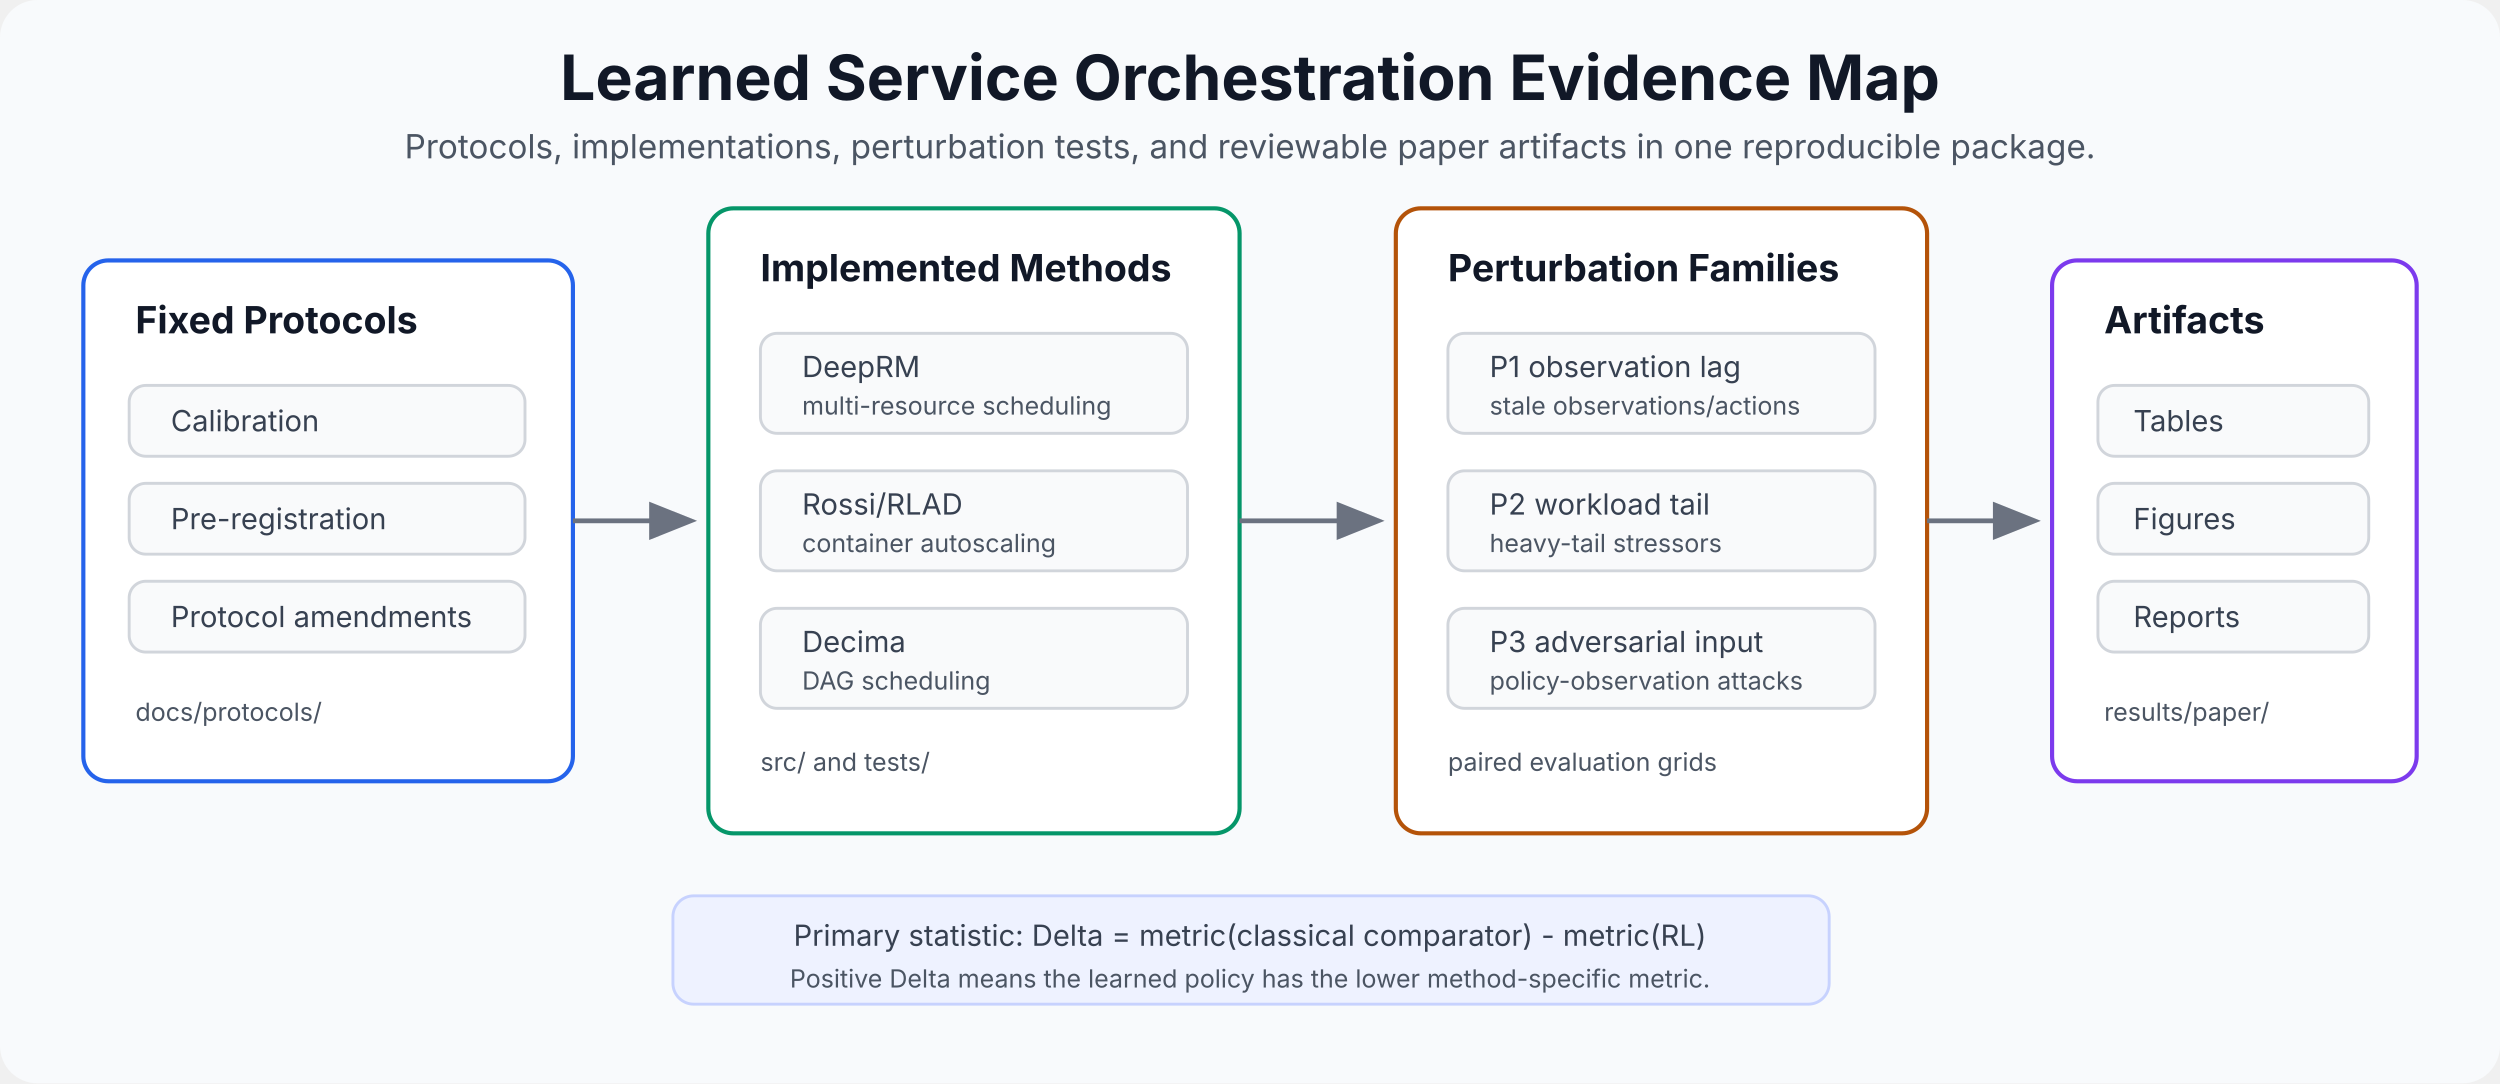
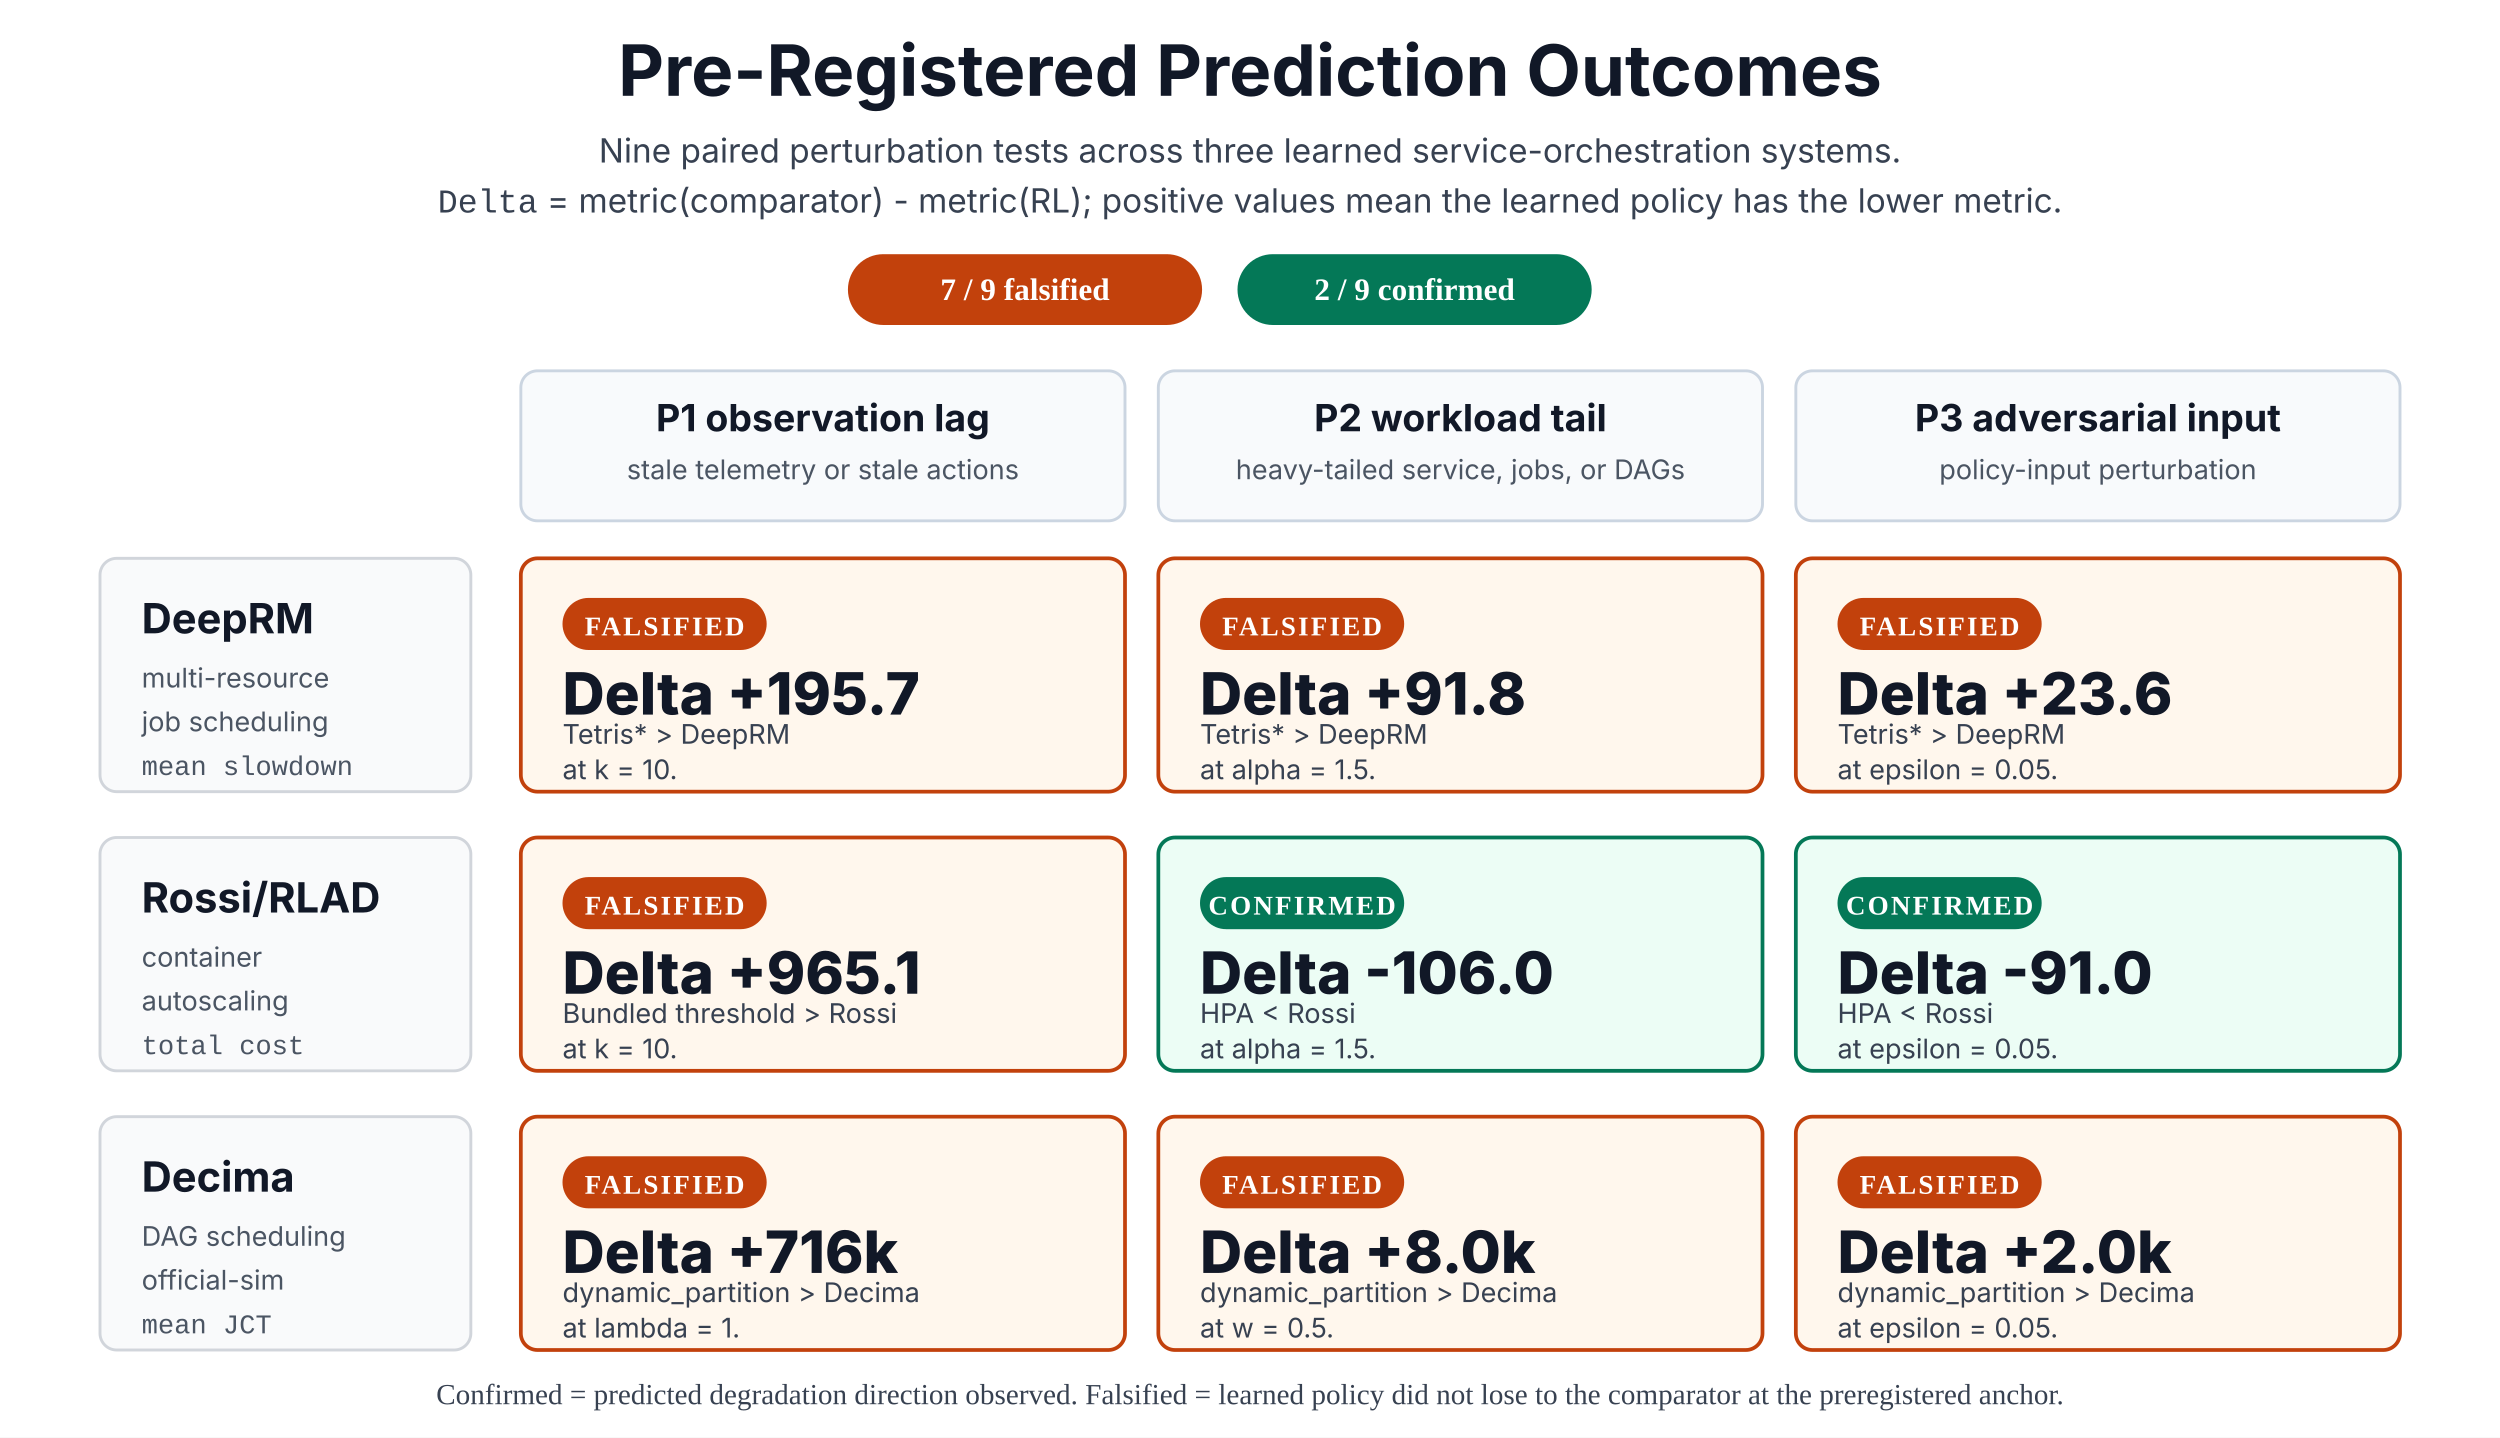
- <svg xmlns="http://www.w3.org/2000/svg" role="img" aria-labelledby="title desc" viewBox="0 0 1200 520">
+ <svg xmlns="http://www.w3.org/2000/svg" role="img" aria-labelledby="title desc" viewBox="0 0 1200 690">
  <style>
-     .bg { fill: #f8fafc; }
-     .panel { fill: #ffffff; stroke-width: 2; }
-     .protocol { stroke: #2563eb; }
-     .method { stroke: #059669; }
-     .perturb { stroke: #b45309; }
-     .artifact { stroke: #7c3aed; }
-     .label { font-family: Inter, ui-sans-serif, system-ui, -apple-system, BlinkMacSystemFont, "Segoe UI", sans-serif; fill: #111827; }
-     .title { font-size: 30px; font-weight: 700; }
-     .subtitle { font-size: 16px; fill: #4b5563; }
-     .section { font-size: 18px; font-weight: 700; }
-     .body { font-size: 14px; fill: #374151; }
-     .small { font-size: 12px; fill: #4b5563; }
-     .chip { fill: #f9fafb; stroke: #d1d5db; stroke-width: 1.4; }
-     .arrow { fill: none; stroke: #6b7280; stroke-width: 2.3; marker-end: url(#arrowhead); }
-     .note { fill: #eef2ff; stroke: #c7d2fe; stroke-width: 1.4; }
+     .bg { fill: #ffffff; }
+     .title { font: 700 34px ui-sans-serif, system-ui, -apple-system, BlinkMacSystemFont, "Segoe UI", sans-serif; fill: #111827; }
+     .subtitle { font: 400 16px ui-sans-serif, system-ui, -apple-system, BlinkMacSystemFont, "Segoe UI", sans-serif; fill: #374151; }
+     .header { fill: #f8fafc; stroke: #cbd5e1; stroke-width: 1.4; }
+     .method { fill: #f9fafb; stroke: #d1d5db; stroke-width: 1.4; }
+     .falsified { fill: #fff7ed; stroke: #c2410c; stroke-width: 1.8; }
+     .confirmed { fill: #ecfdf5; stroke: #047857; stroke-width: 1.8; }
+     .badge-f { fill: #c2410c; }
+     .badge-c { fill: #047857; }
+     .label { font-family: ui-sans-serif, system-ui, -apple-system, BlinkMacSystemFont, "Segoe UI", sans-serif; fill: #111827; }
+     .col-title { font-size: 18px; font-weight: 700; }
+     .col-sub { font-size: 13px; fill: #4b5563; }
+     .method-title { font-size: 20px; font-weight: 700; }
+     .method-sub { font-size: 13px; fill: #4b5563; }
+     .status { font-size: 13px; font-weight: 800; letter-spacing: 0.08em; fill: #ffffff; }
+     .delta { font-size: 28px; font-weight: 800; }
+     .cell-note { font-size: 13px; fill: #374151; }
+     .summary { font-size: 15px; font-weight: 700; fill: #ffffff; }
+     .legend { font-size: 14px; fill: #374151; }
+     .mono { font-family: ui-monospace, SFMono-Regular, Menlo, Consolas, "Liberation Mono", monospace; }
  </style>
-   <defs>
-     <marker id="arrowhead" markerWidth="10" markerHeight="8" refX="8" refY="4" orient="auto">
-       <path d="M 0 0 L 10 4 L 0 8 z" fill="#6b7280" />
-     </marker>
-   </defs>
-   <rect class="bg" x="0" y="0" width="1200" height="520" rx="18" />
-   <text class="label title" x="600" y="48" text-anchor="middle">Learned Service Orchestration Evidence Map</text>
-   <text class="label subtitle" x="600" y="76" text-anchor="middle">Protocols, implementations, perturbation tests, and reviewable paper artifacts in one reproducible package.</text>
-   <rect class="panel protocol" x="40" y="125" width="235" height="250" rx="12" />
-   <text class="label section" x="65" y="160">Fixed Protocols</text>
-   <rect class="chip" x="62" y="185" width="190" height="34" rx="8" />
-   <text class="label body" x="82" y="207">Calibration</text>
-   <rect class="chip" x="62" y="232" width="190" height="34" rx="8" />
-   <text class="label body" x="82" y="254">Pre-registration</text>
-   <rect class="chip" x="62" y="279" width="190" height="34" rx="8" />
-   <text class="label body" x="82" y="301">Protocol amendments</text>
-   <text class="label small" x="65" y="346">docs/protocols/</text>
-   <rect class="panel method" x="340" y="100" width="255" height="300" rx="12" />
-   <text class="label section" x="365" y="135">Implemented Methods</text>
-   <rect class="chip" x="365" y="160" width="205" height="48" rx="8" />
-   <text class="label body" x="385" y="181">DeepRM</text>
-   <text class="label small" x="385" y="199">multi-resource scheduling</text>
-   <rect class="chip" x="365" y="226" width="205" height="48" rx="8" />
-   <text class="label body" x="385" y="247">Rossi/RLAD</text>
-   <text class="label small" x="385" y="265">container autoscaling</text>
-   <rect class="chip" x="365" y="292" width="205" height="48" rx="8" />
-   <text class="label body" x="385" y="313">Decima</text>
-   <text class="label small" x="385" y="331">DAG scheduling</text>
-   <text class="label small" x="365" y="370">src/ and tests/</text>
-   <rect class="panel perturb" x="670" y="100" width="255" height="300" rx="12" />
-   <text class="label section" x="695" y="135">Perturbation Families</text>
-   <rect class="chip" x="695" y="160" width="205" height="48" rx="8" />
-   <text class="label body" x="715" y="181">P1 observation lag</text>
-   <text class="label small" x="715" y="199">stale observations/actions</text>
-   <rect class="chip" x="695" y="226" width="205" height="48" rx="8" />
-   <text class="label body" x="715" y="247">P2 workload tail</text>
-   <text class="label small" x="715" y="265">heavy-tail stressors</text>
-   <rect class="chip" x="695" y="292" width="205" height="48" rx="8" />
-   <text class="label body" x="715" y="313">P3 adversarial input</text>
-   <text class="label small" x="715" y="331">policy-observation attacks</text>
-   <text class="label small" x="695" y="370">paired evaluation grids</text>
-   <rect class="panel artifact" x="985" y="125" width="175" height="250" rx="12" />
-   <text class="label section" x="1010" y="160">Artifacts</text>
-   <rect class="chip" x="1007" y="185" width="130" height="34" rx="8" />
-   <text class="label body" x="1024" y="207">Tables</text>
-   <rect class="chip" x="1007" y="232" width="130" height="34" rx="8" />
-   <text class="label body" x="1024" y="254">Figures</text>
-   <rect class="chip" x="1007" y="279" width="130" height="34" rx="8" />
-   <text class="label body" x="1024" y="301">Reports</text>
-   <text class="label small" x="1010" y="346">results/paper/</text>
-   <path class="arrow" d="M 275 250 H 330" />
-   <path class="arrow" d="M 595 250 H 660" />
-   <path class="arrow" d="M 925 250 H 975" />
-   <rect class="note" x="323" y="430" width="555" height="52" rx="10" />
-   <text class="label body" x="600" y="454" text-anchor="middle">Primary statistic: Delta = metric(classical comparator) - metric(RL)</text>
-   <text class="label small" x="600" y="474" text-anchor="middle">Positive Delta means the learned policy has the lower method-specific metric.</text>
+   <rect class="bg" x="0" y="0" width="1200" height="690" />
+   <text class="title" x="600" y="46" text-anchor="middle">Pre-Registered Prediction Outcomes</text>
+   <text class="subtitle" x="600" y="78" text-anchor="middle">Nine paired perturbation tests across three learned service-orchestration systems.</text>
+   <text class="subtitle" x="600" y="102" text-anchor="middle">
+     <tspan class="mono">Delta</tspan>
+     <tspan> = metric(comparator) - metric(RL); positive values mean the learned policy has the lower metric.</tspan>
+   </text>
+   <rect x="407" y="122" width="170" height="34" rx="17" class="badge-f" />
+   <text class="summary" x="492" y="144" text-anchor="middle">7 / 9 falsified</text>
+   <rect x="594" y="122" width="170" height="34" rx="17" class="badge-c" />
+   <text class="summary" x="679" y="144" text-anchor="middle">2 / 9 confirmed</text>
+   <rect class="header" x="250" y="178" width="290" height="72" rx="8" />
+   <text class="label col-title" x="395" y="207" text-anchor="middle">P1 observation lag</text>
+   <text class="label col-sub" x="395" y="230" text-anchor="middle">stale telemetry or stale actions</text>
+   <rect class="header" x="556" y="178" width="290" height="72" rx="8" />
+   <text class="label col-title" x="701" y="207" text-anchor="middle">P2 workload tail</text>
+   <text class="label col-sub" x="701" y="230" text-anchor="middle">heavy-tailed service, jobs, or DAGs</text>
+   <rect class="header" x="862" y="178" width="290" height="72" rx="8" />
+   <text class="label col-title" x="1007" y="207" text-anchor="middle">P3 adversarial input</text>
+   <text class="label col-sub" x="1007" y="230" text-anchor="middle">policy-input perturbation</text>
+   <rect class="method" x="48" y="268" width="178" height="112" rx="8" />
+   <text class="label method-title" x="68" y="304">DeepRM</text>
+   <text class="label method-sub" x="68" y="330">multi-resource</text>
+   <text class="label method-sub" x="68" y="351">job scheduling</text>
+   <text class="label method-sub mono" x="68" y="372">mean slowdown</text>
+   <rect class="method" x="48" y="402" width="178" height="112" rx="8" />
+   <text class="label method-title" x="68" y="438">Rossi/RLAD</text>
+   <text class="label method-sub" x="68" y="464">container</text>
+   <text class="label method-sub" x="68" y="485">autoscaling</text>
+   <text class="label method-sub mono" x="68" y="506">total cost</text>
+   <rect class="method" x="48" y="536" width="178" height="112" rx="8" />
+   <text class="label method-title" x="68" y="572">Decima</text>
+   <text class="label method-sub" x="68" y="598">DAG scheduling</text>
+   <text class="label method-sub" x="68" y="619">official-sim</text>
+   <text class="label method-sub mono" x="68" y="640">mean JCT</text>
+   <g>
+     <rect class="falsified" x="250" y="268" width="290" height="112" rx="8" />
+     <rect class="badge-f" x="270" y="287" width="98" height="25" rx="12.5" />
+     <text class="status" x="319" y="305" text-anchor="middle">FALSIFIED</text>
+     <text class="label delta" x="270" y="343">Delta +195.7</text>
+     <text class="label cell-note" x="270" y="357">
+       <tspan x="270" dy="0">Tetris* &gt; DeepRM</tspan>
+       <tspan x="270" dy="17">at k = 10.</tspan>
+     </text>
+   </g>
+   <g>
+     <rect class="falsified" x="556" y="268" width="290" height="112" rx="8" />
+     <rect class="badge-f" x="576" y="287" width="98" height="25" rx="12.5" />
+     <text class="status" x="625" y="305" text-anchor="middle">FALSIFIED</text>
+     <text class="label delta" x="576" y="343">Delta +91.8</text>
+     <text class="label cell-note" x="576" y="357">
+       <tspan x="576" dy="0">Tetris* &gt; DeepRM</tspan>
+       <tspan x="576" dy="17">at alpha = 1.5.</tspan>
+     </text>
+   </g>
+   <g>
+     <rect class="falsified" x="862" y="268" width="290" height="112" rx="8" />
+     <rect class="badge-f" x="882" y="287" width="98" height="25" rx="12.5" />
+     <text class="status" x="931" y="305" text-anchor="middle">FALSIFIED</text>
+     <text class="label delta" x="882" y="343">Delta +23.6</text>
+     <text class="label cell-note" x="882" y="357">
+       <tspan x="882" dy="0">Tetris* &gt; DeepRM</tspan>
+       <tspan x="882" dy="17">at epsilon = 0.05.</tspan>
+     </text>
+   </g>
+   <g>
+     <rect class="falsified" x="250" y="402" width="290" height="112" rx="8" />
+     <rect class="badge-f" x="270" y="421" width="98" height="25" rx="12.5" />
+     <text class="status" x="319" y="439" text-anchor="middle">FALSIFIED</text>
+     <text class="label delta" x="270" y="477">Delta +965.1</text>
+     <text class="label cell-note" x="270" y="491">
+       <tspan x="270" dy="0">Bundled threshold &gt; Rossi</tspan>
+       <tspan x="270" dy="17">at k = 10.</tspan>
+     </text>
+   </g>
+   <g>
+     <rect class="confirmed" x="556" y="402" width="290" height="112" rx="8" />
+     <rect class="badge-c" x="576" y="421" width="98" height="25" rx="12.5" />
+     <text class="status" x="625" y="439" text-anchor="middle">CONFIRMED</text>
+     <text class="label delta" x="576" y="477">Delta -106.0</text>
+     <text class="label cell-note" x="576" y="491">
+       <tspan x="576" dy="0">HPA &lt; Rossi</tspan>
+       <tspan x="576" dy="17">at alpha = 1.5.</tspan>
+     </text>
+   </g>
+   <g>
+     <rect class="confirmed" x="862" y="402" width="290" height="112" rx="8" />
+     <rect class="badge-c" x="882" y="421" width="98" height="25" rx="12.5" />
+     <text class="status" x="931" y="439" text-anchor="middle">CONFIRMED</text>
+     <text class="label delta" x="882" y="477">Delta -91.0</text>
+     <text class="label cell-note" x="882" y="491">
+       <tspan x="882" dy="0">HPA &lt; Rossi</tspan>
+       <tspan x="882" dy="17">at epsilon = 0.05.</tspan>
+     </text>
+   </g>
+   <g>
+     <rect class="falsified" x="250" y="536" width="290" height="112" rx="8" />
+     <rect class="badge-f" x="270" y="555" width="98" height="25" rx="12.5" />
+     <text class="status" x="319" y="573" text-anchor="middle">FALSIFIED</text>
+     <text class="label delta" x="270" y="611">Delta +716k</text>
+     <text class="label cell-note" x="270" y="625">
+       <tspan x="270" dy="0">dynamic_partition &gt; Decima</tspan>
+       <tspan x="270" dy="17">at lambda = 1.</tspan>
+     </text>
+   </g>
+   <g>
+     <rect class="falsified" x="556" y="536" width="290" height="112" rx="8" />
+     <rect class="badge-f" x="576" y="555" width="98" height="25" rx="12.5" />
+     <text class="status" x="625" y="573" text-anchor="middle">FALSIFIED</text>
+     <text class="label delta" x="576" y="611">Delta +8.0k</text>
+     <text class="label cell-note" x="576" y="625">
+       <tspan x="576" dy="0">dynamic_partition &gt; Decima</tspan>
+       <tspan x="576" dy="17">at w = 0.5.</tspan>
+     </text>
+   </g>
+   <g>
+     <rect class="falsified" x="862" y="536" width="290" height="112" rx="8" />
+     <rect class="badge-f" x="882" y="555" width="98" height="25" rx="12.5" />
+     <text class="status" x="931" y="573" text-anchor="middle">FALSIFIED</text>
+     <text class="label delta" x="882" y="611">Delta +2.0k</text>
+     <text class="label cell-note" x="882" y="625">
+       <tspan x="882" dy="0">dynamic_partition &gt; Decima</tspan>
+       <tspan x="882" dy="17">at epsilon = 0.05.</tspan>
+     </text>
+   </g>
+   <text class="legend" x="600" y="674" text-anchor="middle">
+     Confirmed = predicted degradation direction observed. Falsified = learned policy did not lose to the comparator at the preregistered anchor.
+   </text>
</svg>
